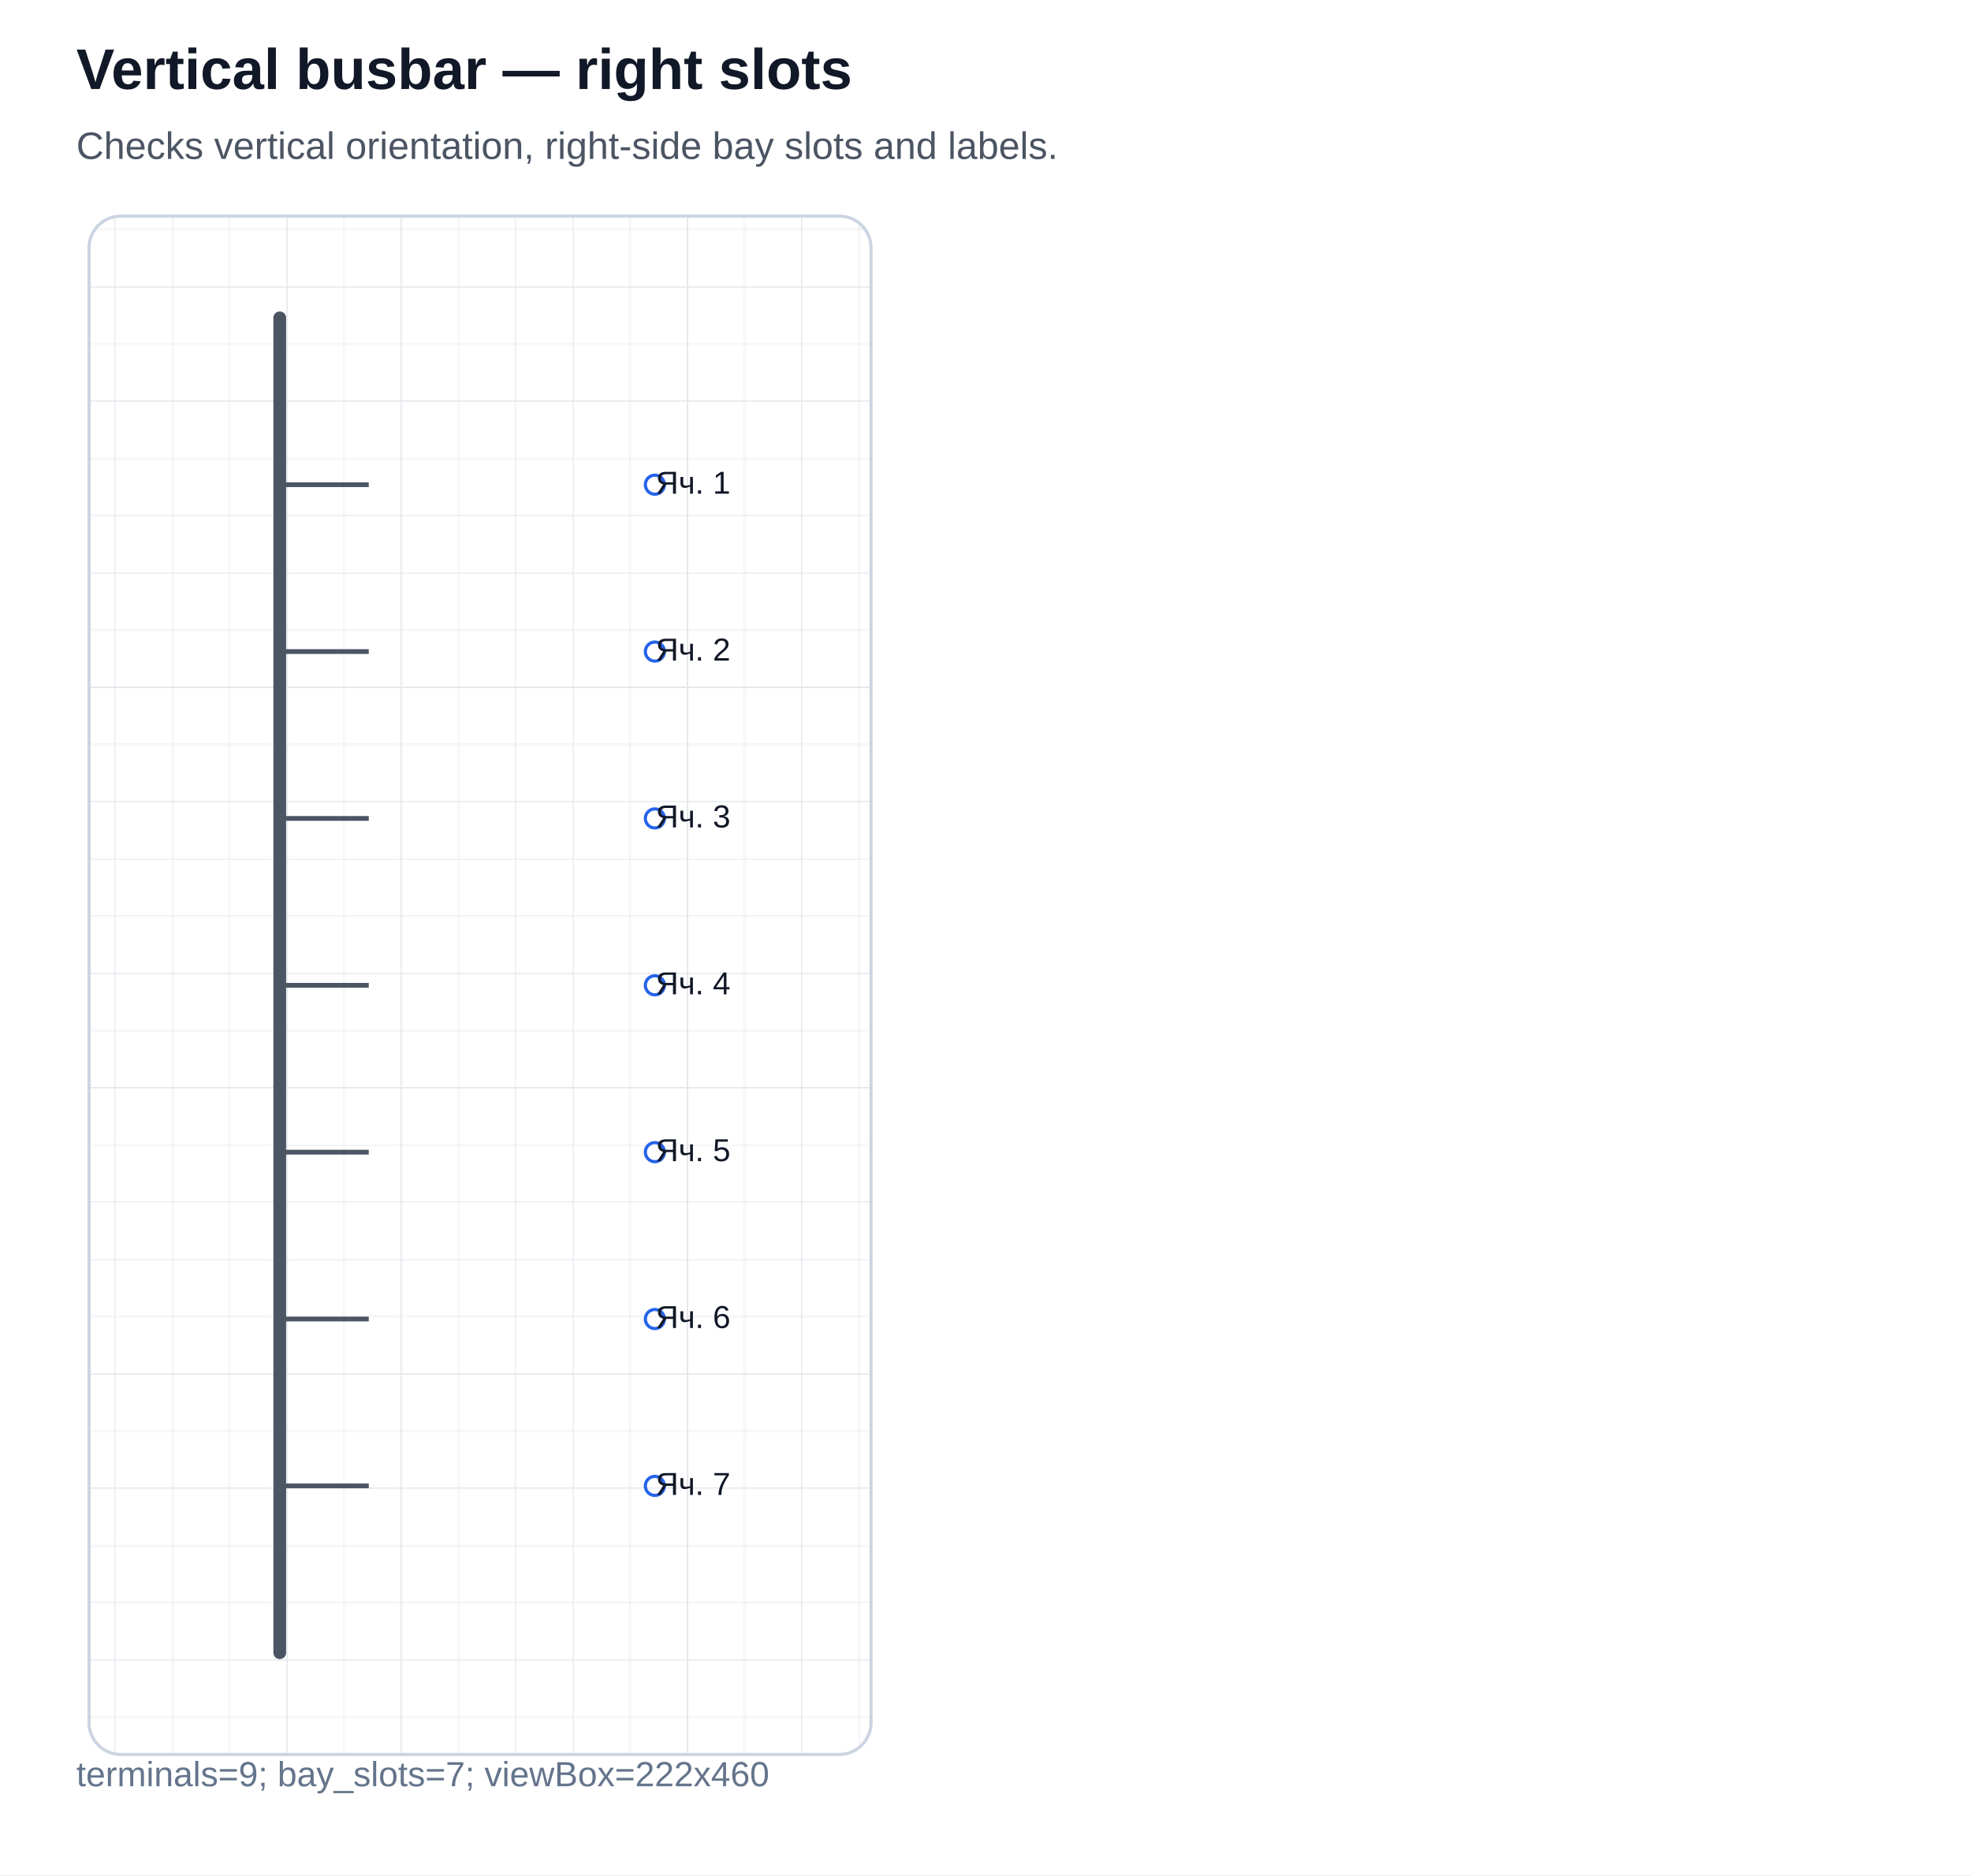
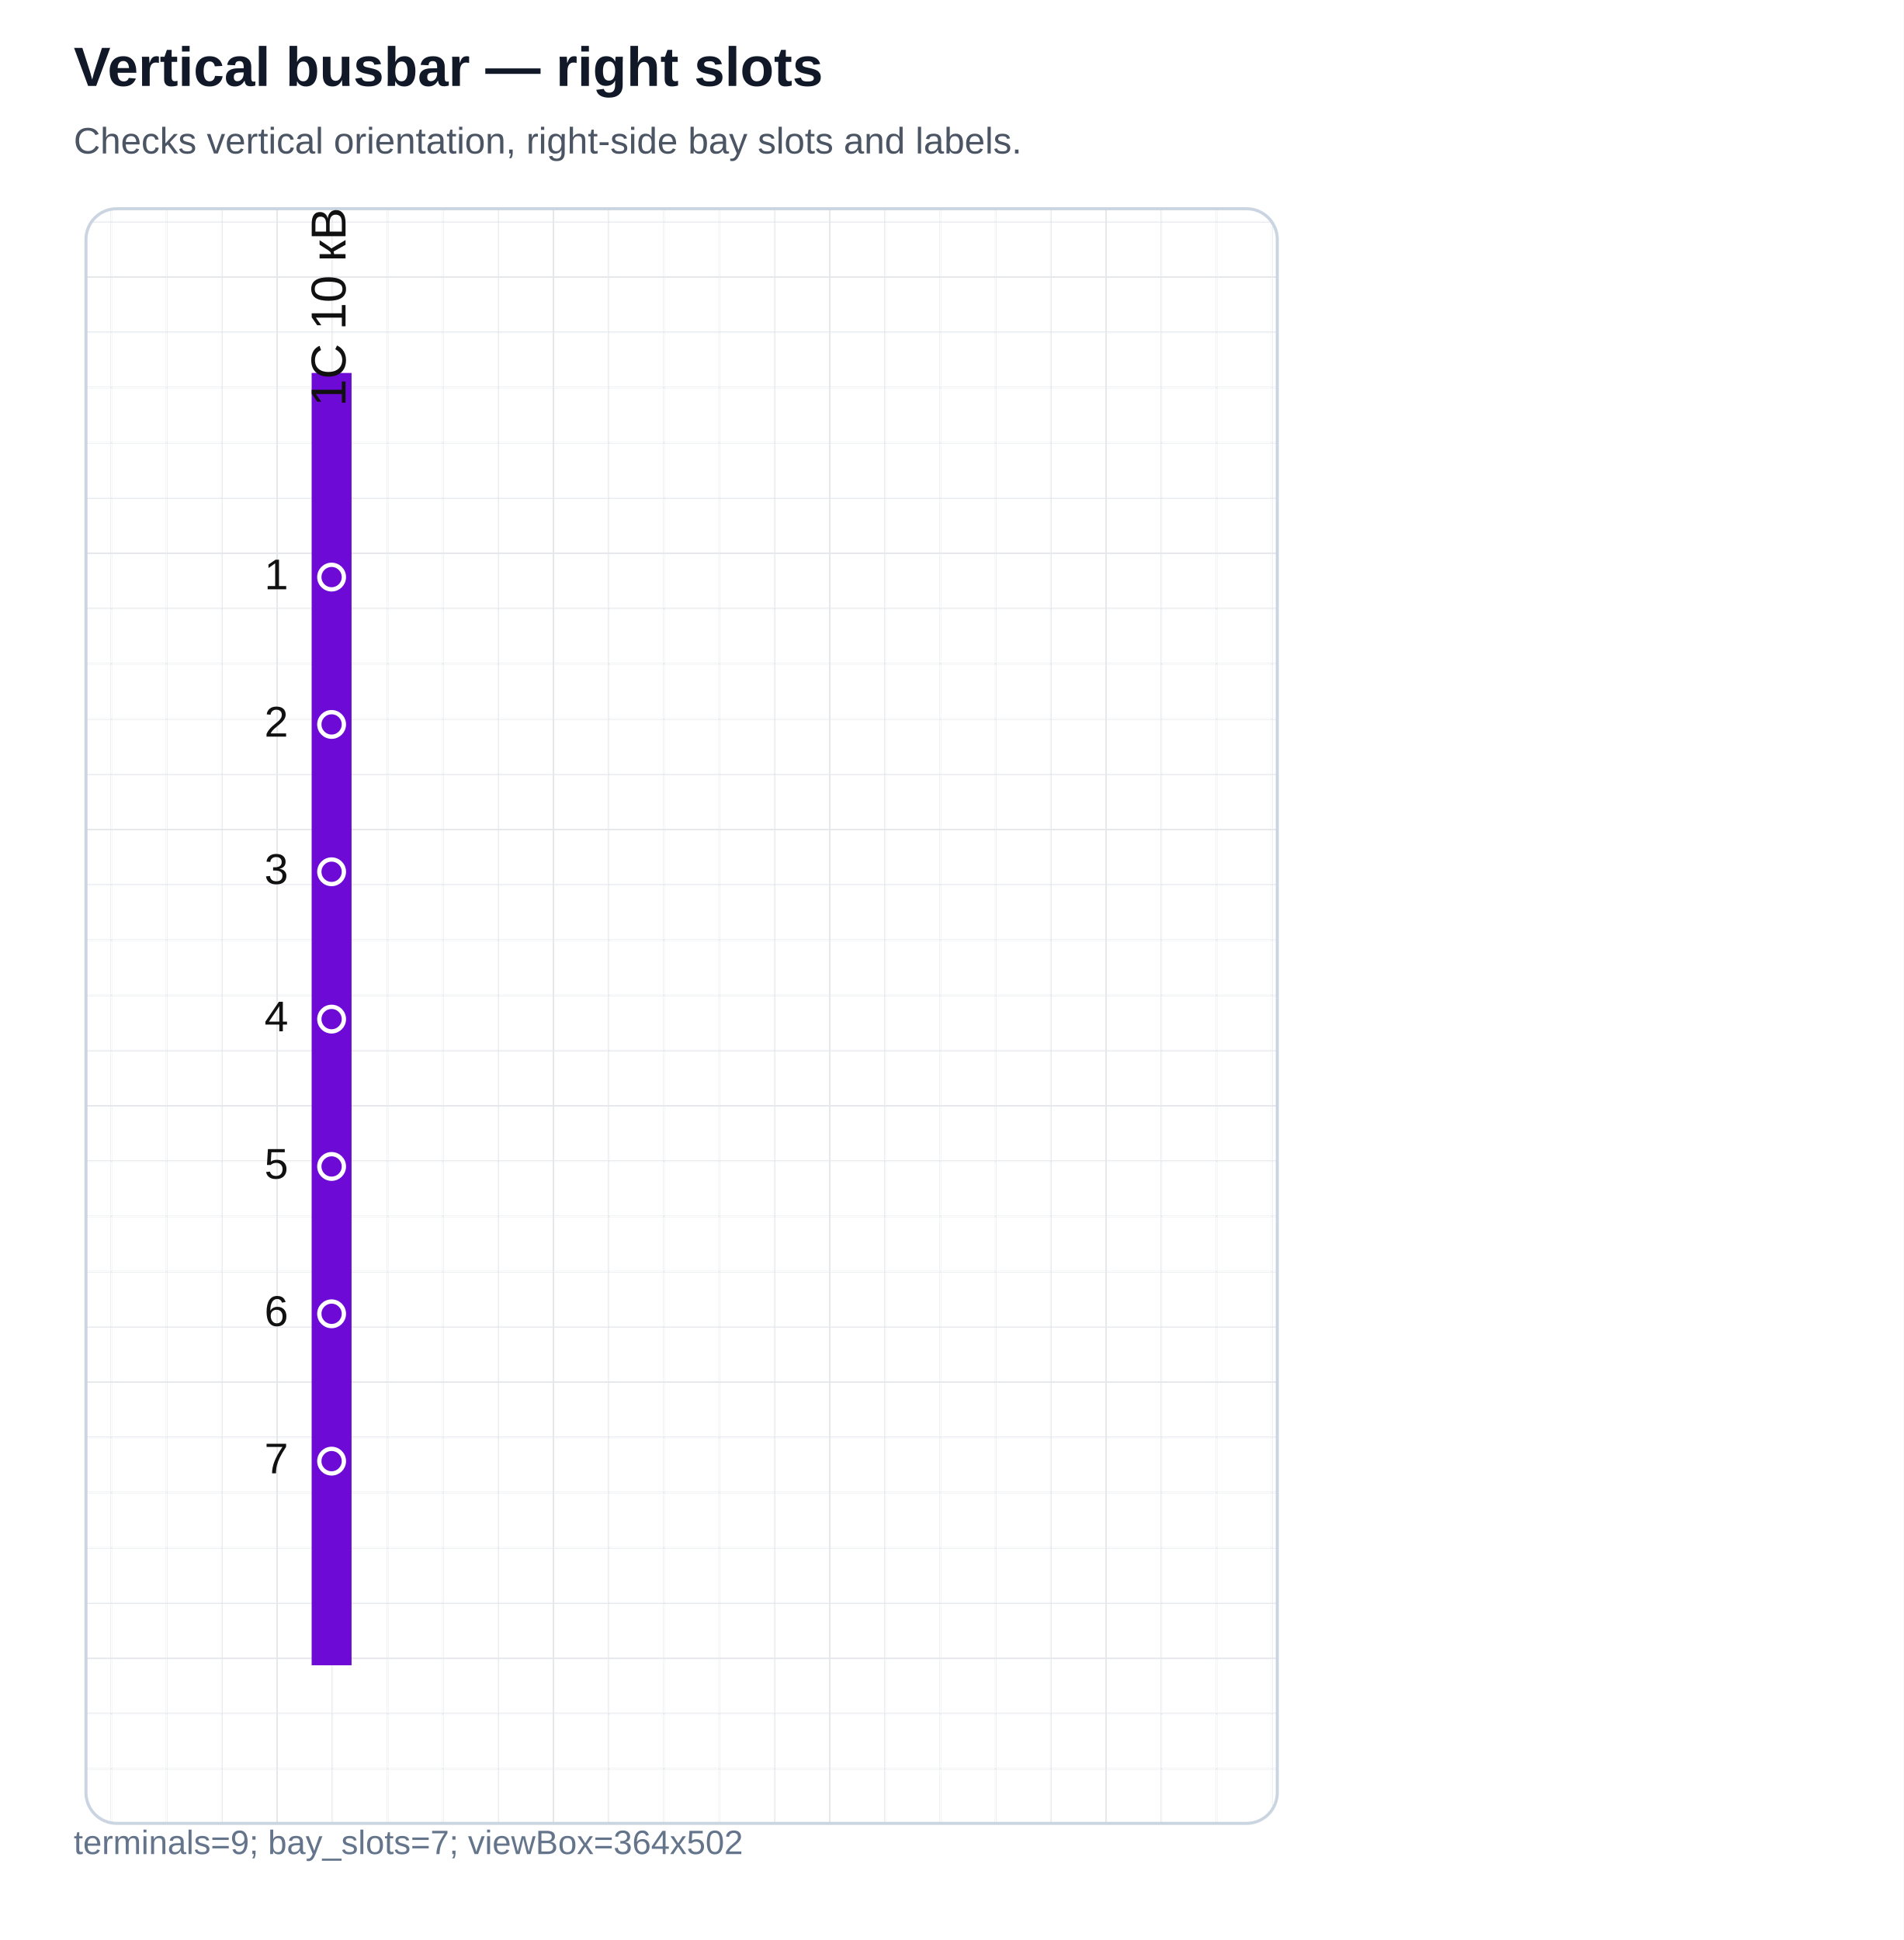
- <svg xmlns="http://www.w3.org/2000/svg" width="620" height="590" viewBox="0 0 620 590">
+ <svg xmlns="http://www.w3.org/2000/svg" width="620" height="632" viewBox="0 0 620 632">
  <rect width="100%" height="100%" fill="#ffffff" />
  <defs>
    <pattern id="grid" width="18" height="18" patternUnits="userSpaceOnUse">
      <path d="M 18 0 L 0 0 0 18" fill="none" stroke="#e5e7eb" stroke-width="1" />
    </pattern>
  </defs>
  <text x="24" y="28" font-family="Arial, sans-serif" font-size="18" font-weight="700" fill="#111827">Vertical busbar — right slots</text>
  <text x="24" y="50" font-family="Arial, sans-serif" font-size="12" fill="#4b5563">Checks vertical orientation, right-side bay slots and labels.</text>
-   <rect x="28" y="68" width="246" height="484" fill="url(#grid)" stroke="#cbd5e1" rx="10" />
+   <rect x="28" y="68" width="388" height="526" fill="url(#grid)" stroke="#cbd5e1" rx="10" />
  <g transform="translate(40, 80)" style="color:#4b5563;--voltage-color:#4b5563;--slot-color:#2563eb;--label-color:#111827">
-     <line x1="48" y1="20" x2="48" y2="440" stroke="var(--voltage-color, currentColor)" stroke-width="4" stroke-linecap="round" vector-effect="non-scaling-stroke" />
-     <line x1="48" y1="72.5" x2="76" y2="72.5" stroke="var(--voltage-color, currentColor)" stroke-width="1.5" vector-effect="non-scaling-stroke" />
-     <line x1="48" y1="125" x2="76" y2="125" stroke="var(--voltage-color, currentColor)" stroke-width="1.5" vector-effect="non-scaling-stroke" />
-     <line x1="48" y1="177.5" x2="76" y2="177.5" stroke="var(--voltage-color, currentColor)" stroke-width="1.5" vector-effect="non-scaling-stroke" />
-     <line x1="48" y1="230" x2="76" y2="230" stroke="var(--voltage-color, currentColor)" stroke-width="1.5" vector-effect="non-scaling-stroke" />
-     <line x1="48" y1="282.5" x2="76" y2="282.5" stroke="var(--voltage-color, currentColor)" stroke-width="1.5" vector-effect="non-scaling-stroke" />
-     <line x1="48" y1="335" x2="76" y2="335" stroke="var(--voltage-color, currentColor)" stroke-width="1.5" vector-effect="non-scaling-stroke" />
-     <line x1="48" y1="387.5" x2="76" y2="387.5" stroke="var(--voltage-color, currentColor)" stroke-width="1.5" vector-effect="non-scaling-stroke" />
-     <circle cx="166" cy="72.5" r="3" fill="none" stroke="var(--slot-color, #2563eb)" stroke-width="1" vector-effect="non-scaling-stroke" />
-     <text x="178" y="72.5" text-anchor="middle" dominant-baseline="middle" font-family="Arial, sans-serif" font-size="10" fill="var(--label-color, #111827)" data-bay-slot-id="bay_slot_right_1">Яч. 1</text>
-     <circle cx="166" cy="125" r="3" fill="none" stroke="var(--slot-color, #2563eb)" stroke-width="1" vector-effect="non-scaling-stroke" />
-     <text x="178" y="125" text-anchor="middle" dominant-baseline="middle" font-family="Arial, sans-serif" font-size="10" fill="var(--label-color, #111827)" data-bay-slot-id="bay_slot_right_2">Яч. 2</text>
-     <circle cx="166" cy="177.5" r="3" fill="none" stroke="var(--slot-color, #2563eb)" stroke-width="1" vector-effect="non-scaling-stroke" />
-     <text x="178" y="177.5" text-anchor="middle" dominant-baseline="middle" font-family="Arial, sans-serif" font-size="10" fill="var(--label-color, #111827)" data-bay-slot-id="bay_slot_right_3">Яч. 3</text>
-     <circle cx="166" cy="230" r="3" fill="none" stroke="var(--slot-color, #2563eb)" stroke-width="1" vector-effect="non-scaling-stroke" />
-     <text x="178" y="230" text-anchor="middle" dominant-baseline="middle" font-family="Arial, sans-serif" font-size="10" fill="var(--label-color, #111827)" data-bay-slot-id="bay_slot_right_4">Яч. 4</text>
-     <circle cx="166" cy="282.5" r="3" fill="none" stroke="var(--slot-color, #2563eb)" stroke-width="1" vector-effect="non-scaling-stroke" />
-     <text x="178" y="282.5" text-anchor="middle" dominant-baseline="middle" font-family="Arial, sans-serif" font-size="10" fill="var(--label-color, #111827)" data-bay-slot-id="bay_slot_right_5">Яч. 5</text>
-     <circle cx="166" cy="335" r="3" fill="none" stroke="var(--slot-color, #2563eb)" stroke-width="1" vector-effect="non-scaling-stroke" />
-     <text x="178" y="335" text-anchor="middle" dominant-baseline="middle" font-family="Arial, sans-serif" font-size="10" fill="var(--label-color, #111827)" data-bay-slot-id="bay_slot_right_6">Яч. 6</text>
-     <circle cx="166" cy="387.5" r="3" fill="none" stroke="var(--slot-color, #2563eb)" stroke-width="1" vector-effect="non-scaling-stroke" />
-     <text x="178" y="387.5" text-anchor="middle" dominant-baseline="middle" font-family="Arial, sans-serif" font-size="10" fill="var(--label-color, #111827)" data-bay-slot-id="bay_slot_right_7">Яч. 7</text>
+     <rect x="62" y="42" width="12" height="420" fill="var(--busbar-color, #6d0ad6)" stroke="var(--busbar-color, #6d0ad6)" stroke-width="1" rx="0" />
+     <circle cx="68" cy="108" r="4" fill="none" stroke="var(--slot-stroke, #ffffff)" stroke-width="1.4" />
+     <text x="50" y="108" font-family="Arial, sans-serif" font-size="14" text-anchor="middle" dominant-baseline="middle" fill="var(--label-color, #111111)">1</text>
+     <circle cx="68" cy="156" r="4" fill="none" stroke="var(--slot-stroke, #ffffff)" stroke-width="1.4" />
+     <text x="50" y="156" font-family="Arial, sans-serif" font-size="14" text-anchor="middle" dominant-baseline="middle" fill="var(--label-color, #111111)">2</text>
+     <circle cx="68" cy="204" r="4" fill="none" stroke="var(--slot-stroke, #ffffff)" stroke-width="1.4" />
+     <text x="50" y="204" font-family="Arial, sans-serif" font-size="14" text-anchor="middle" dominant-baseline="middle" fill="var(--label-color, #111111)">3</text>
+     <circle cx="68" cy="252" r="4" fill="none" stroke="var(--slot-stroke, #ffffff)" stroke-width="1.4" />
+     <text x="50" y="252" font-family="Arial, sans-serif" font-size="14" text-anchor="middle" dominant-baseline="middle" fill="var(--label-color, #111111)">4</text>
+     <circle cx="68" cy="300" r="4" fill="none" stroke="var(--slot-stroke, #ffffff)" stroke-width="1.4" />
+     <text x="50" y="300" font-family="Arial, sans-serif" font-size="14" text-anchor="middle" dominant-baseline="middle" fill="var(--label-color, #111111)">5</text>
+     <circle cx="68" cy="348" r="4" fill="none" stroke="var(--slot-stroke, #ffffff)" stroke-width="1.4" />
+     <text x="50" y="348" font-family="Arial, sans-serif" font-size="14" text-anchor="middle" dominant-baseline="middle" fill="var(--label-color, #111111)">6</text>
+     <circle cx="68" cy="396" r="4" fill="none" stroke="var(--slot-stroke, #ffffff)" stroke-width="1.4" />
+     <text x="50" y="396" font-family="Arial, sans-serif" font-size="14" text-anchor="middle" dominant-baseline="middle" fill="var(--label-color, #111111)">7</text>
+     <text x="68" y="20" transform="rotate(-90 68 20)" font-family="Arial, sans-serif" font-size="16" dominant-baseline="middle" text-anchor="middle" fill="var(--label-color, #111111)">1С 10 кВ</text>
  </g>
-   <text x="24" y="562" font-family="Arial, sans-serif" font-size="11" fill="#64748b">terminals=9; bay_slots=7; viewBox=222x460</text>
+   <text x="24" y="604" font-family="Arial, sans-serif" font-size="11" fill="#64748b">terminals=9; bay_slots=7; viewBox=364x502</text>
</svg>
